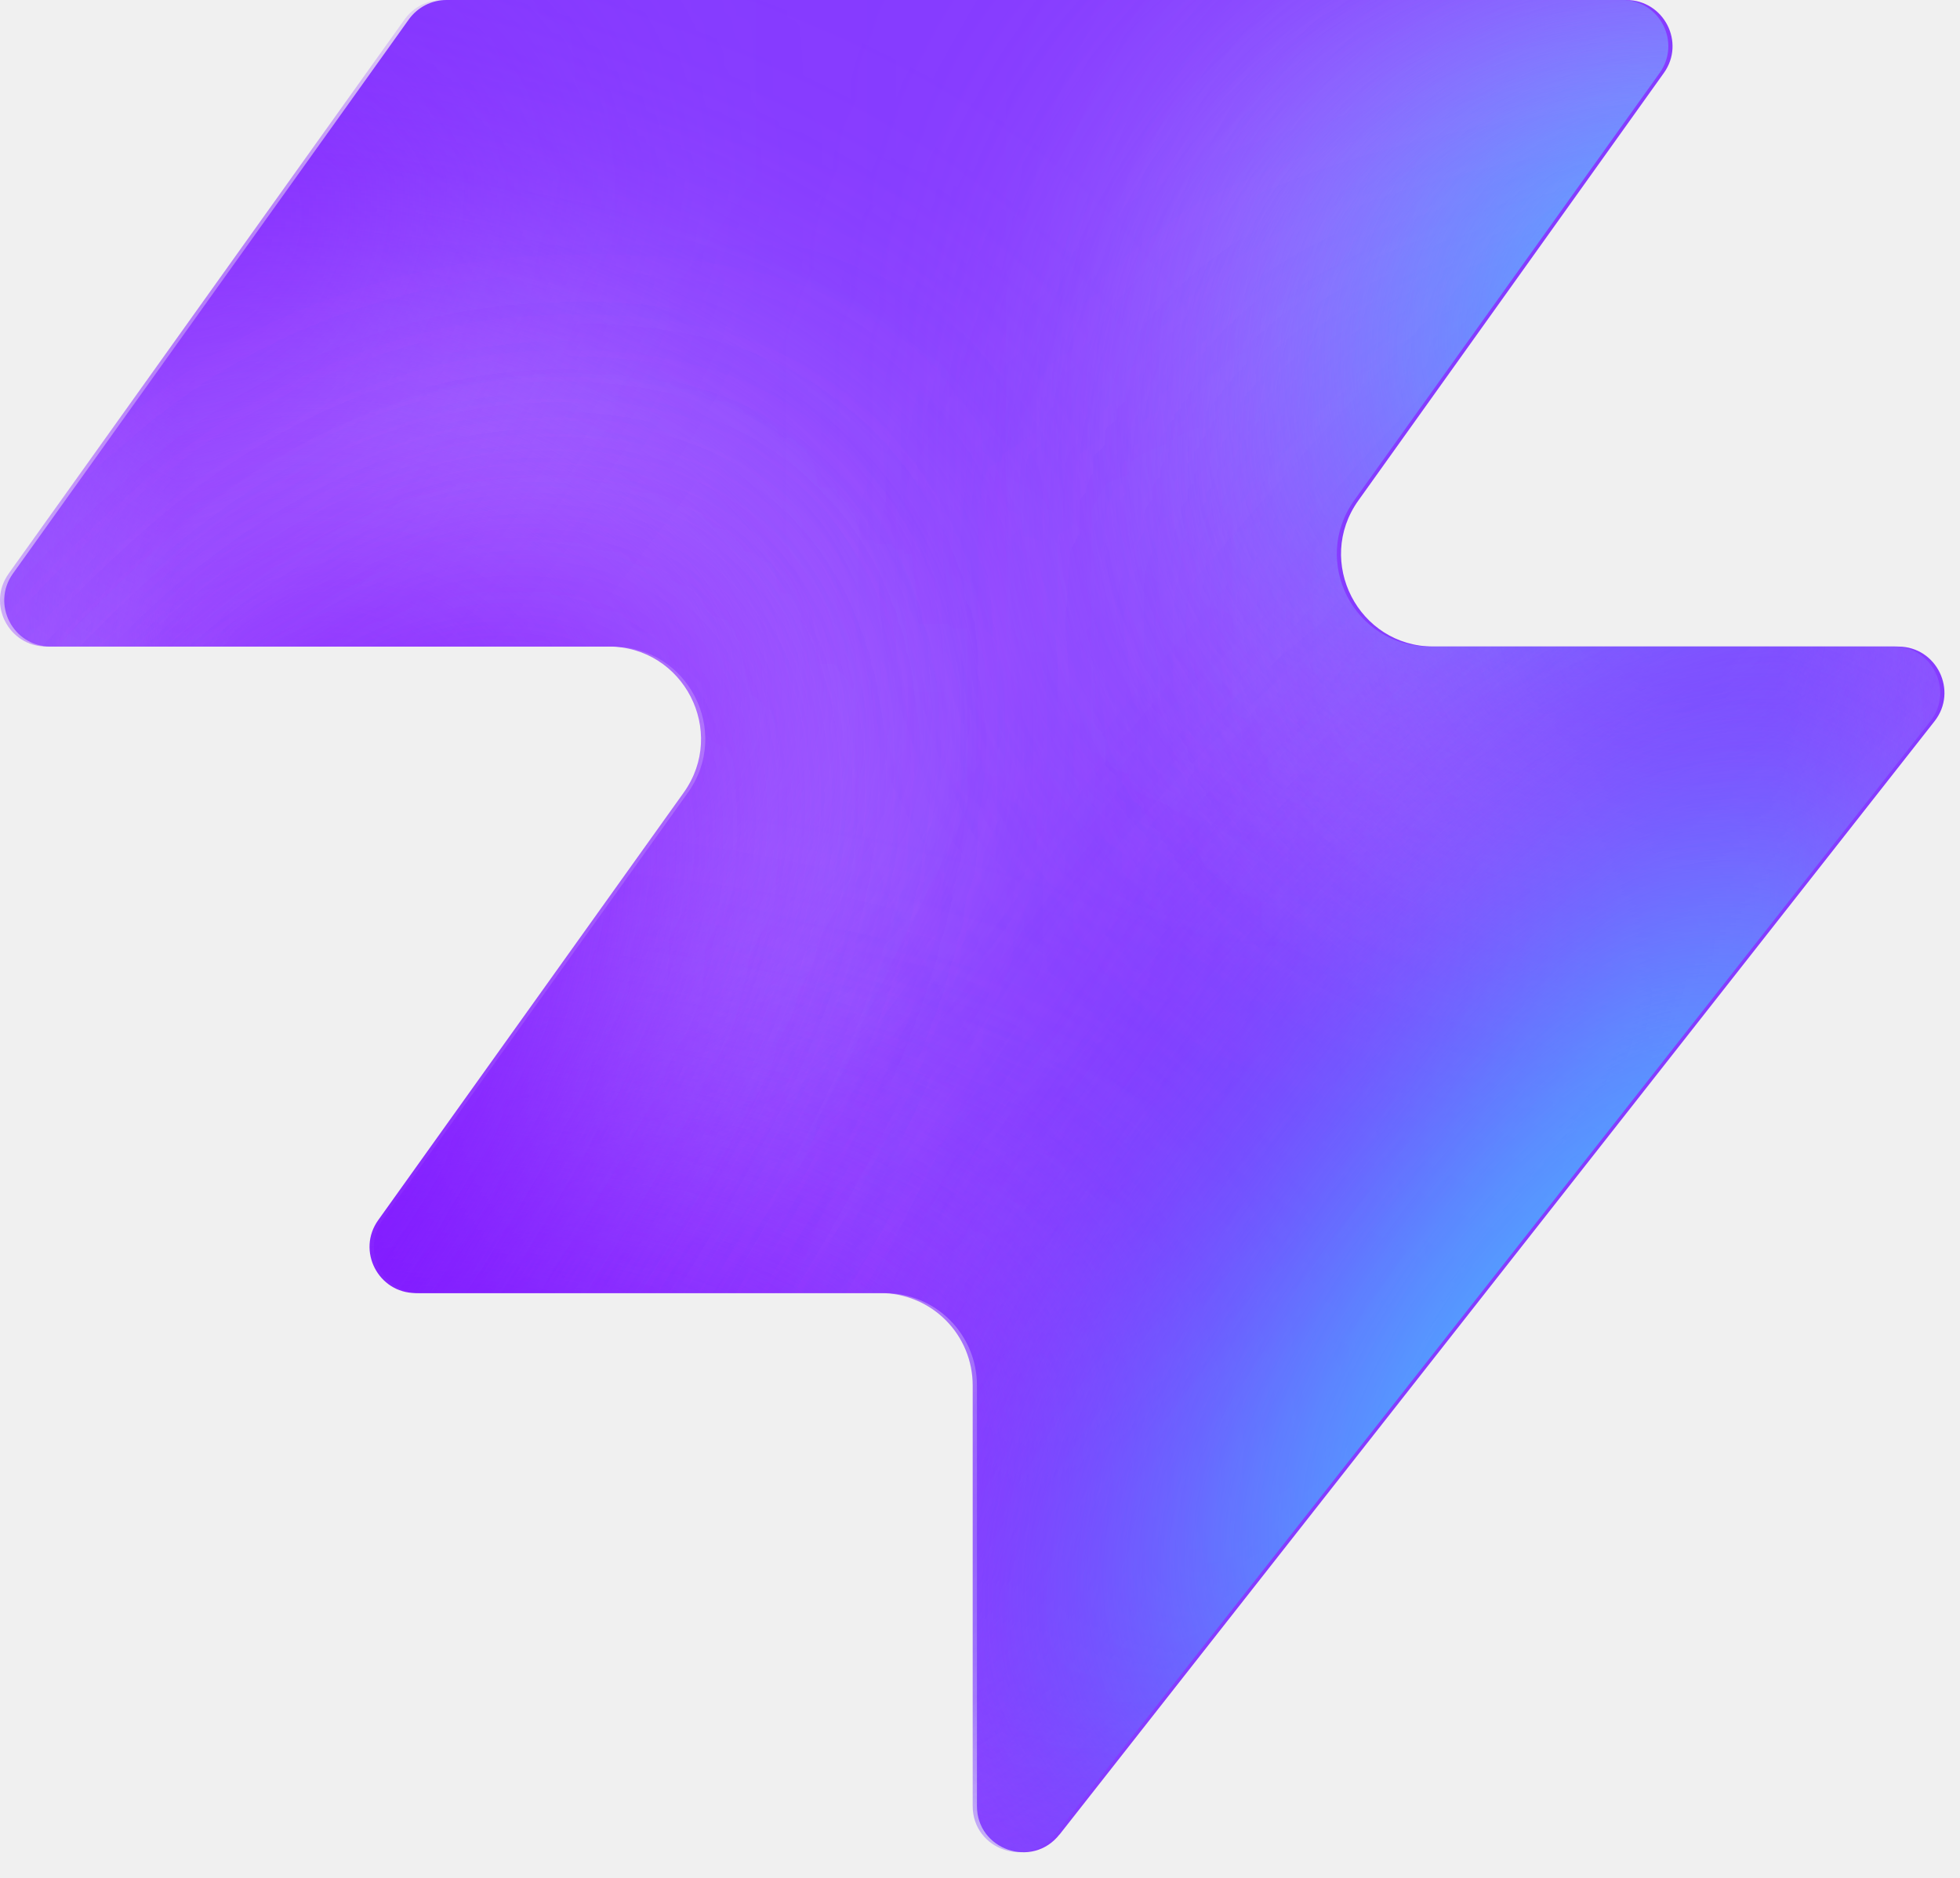
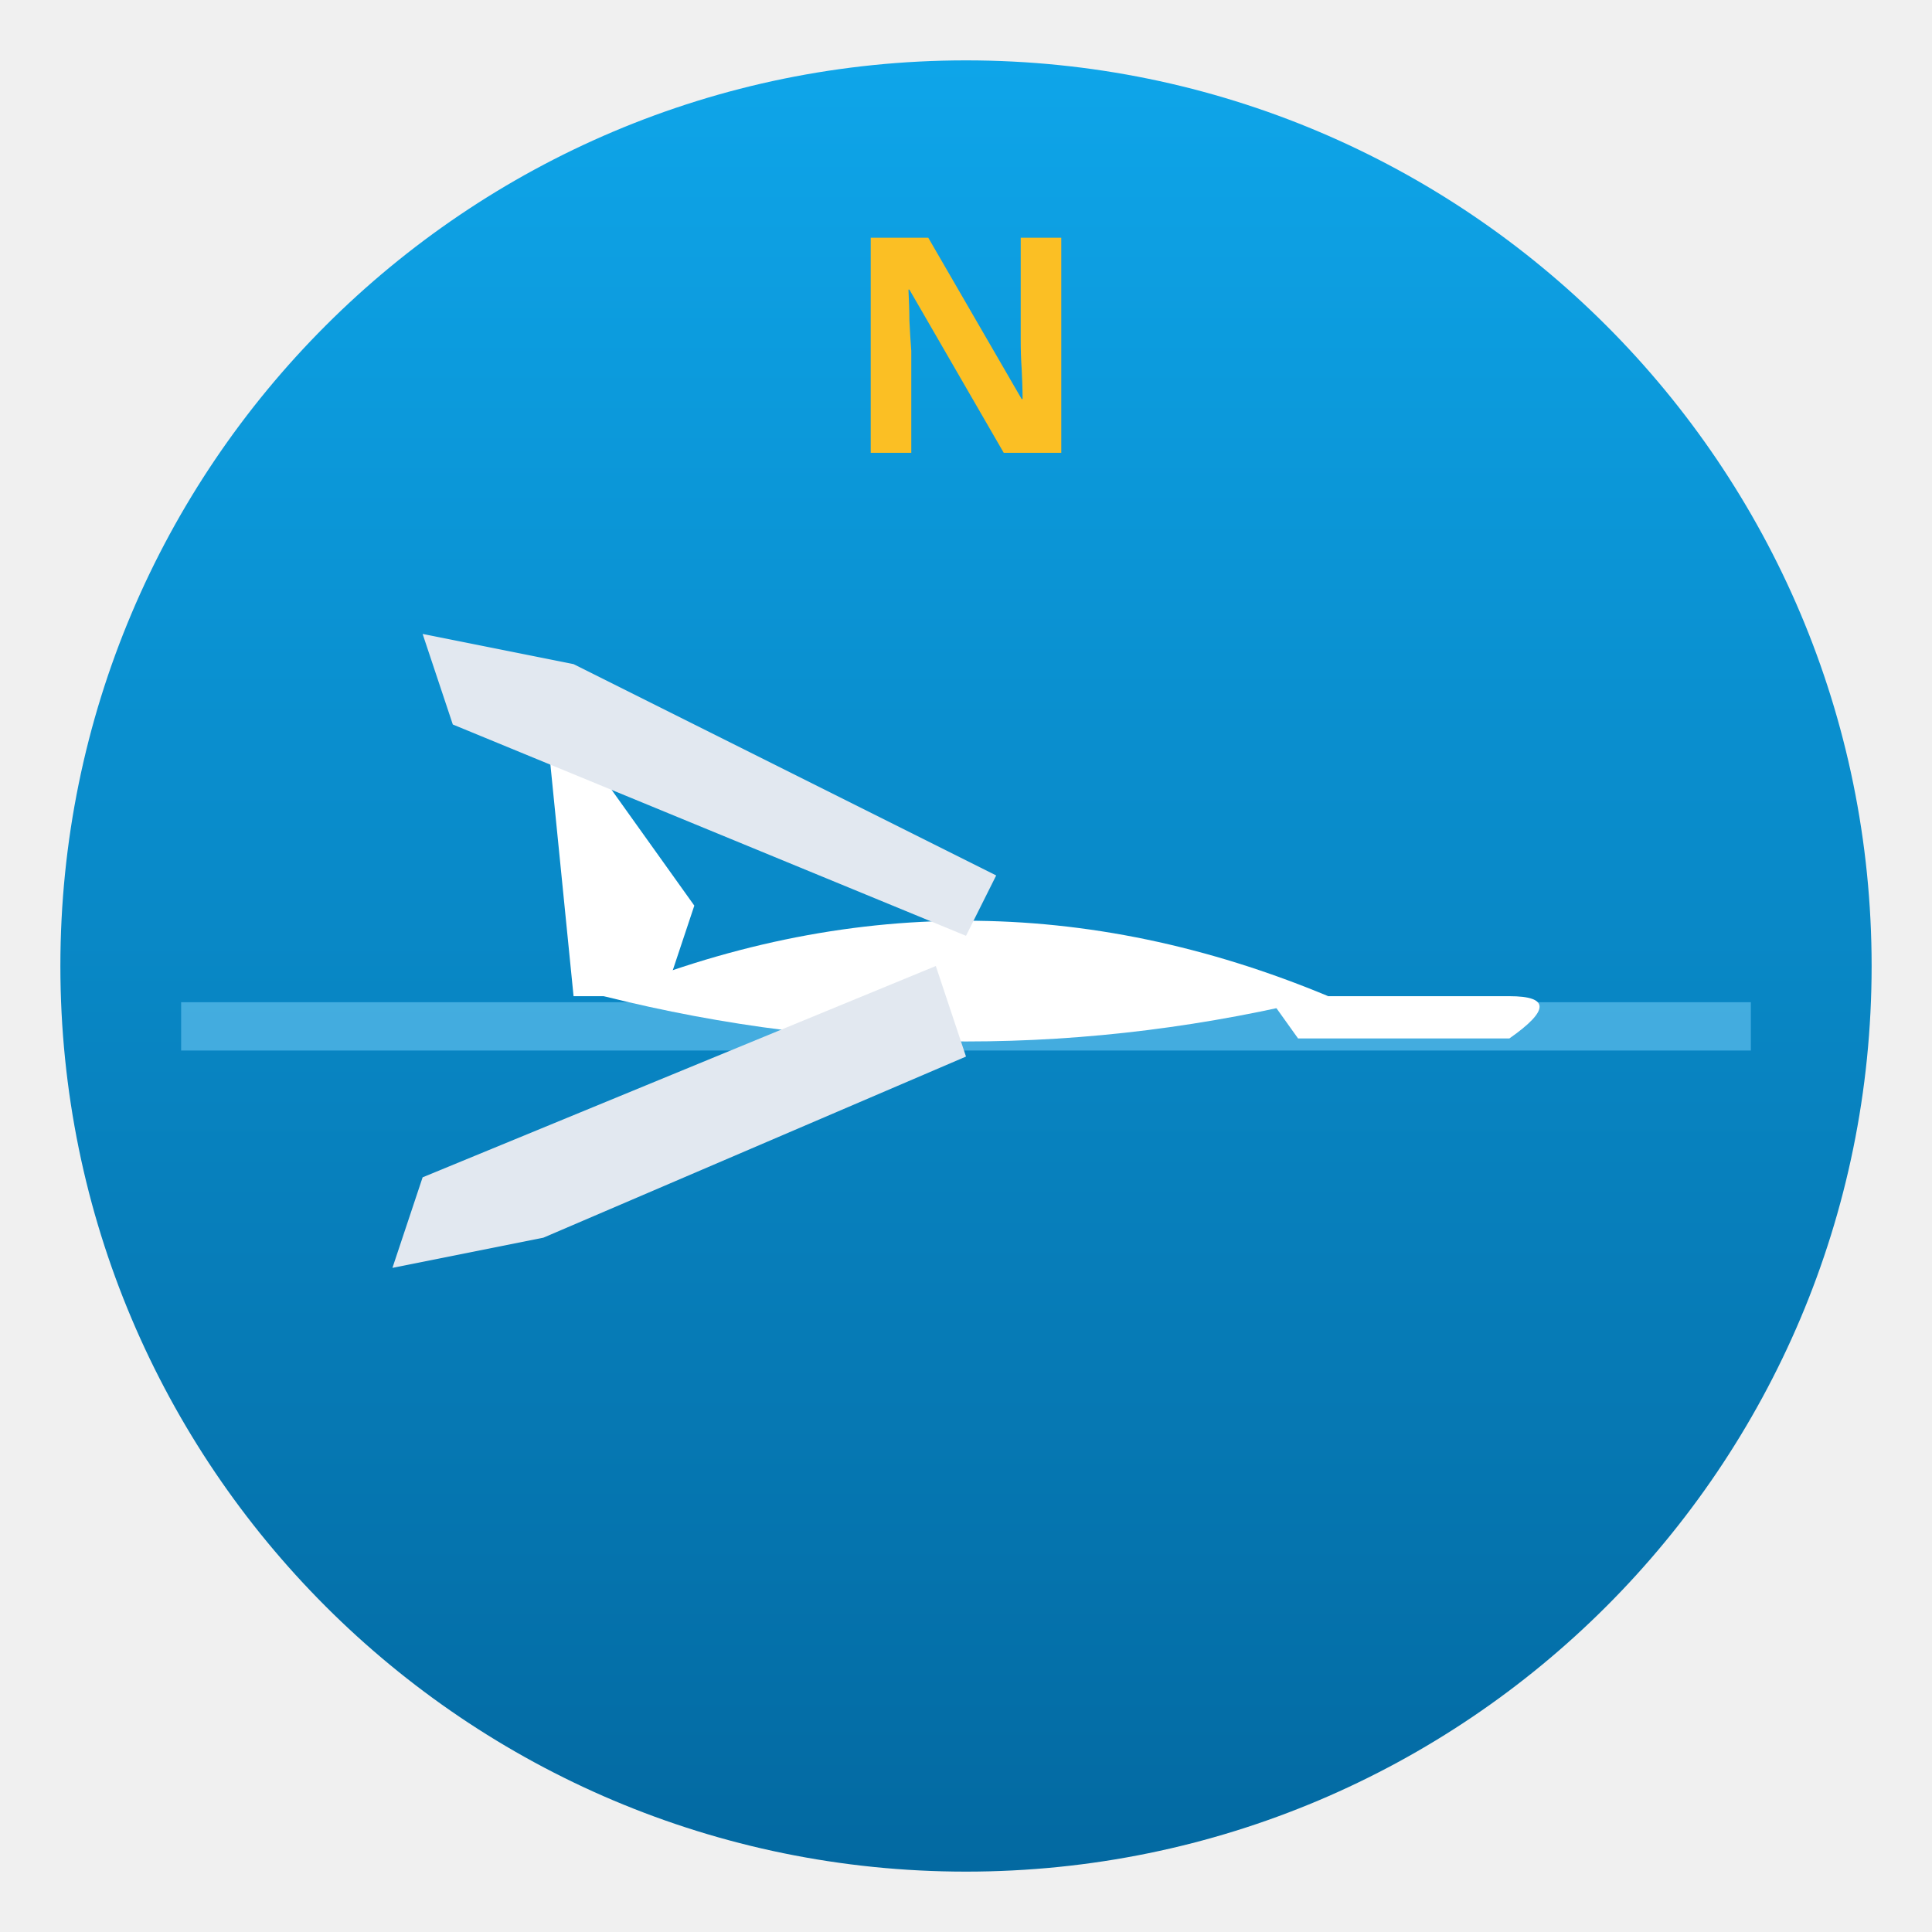
- <svg xmlns="http://www.w3.org/2000/svg" width="48" height="46" fill="none" viewBox="0 0 48 46">
-   <path fill="#863bff" d="M25.946 44.938c-.664.845-2.021.375-2.021-.698V33.937a2.26 2.26 0 0 0-2.262-2.262H10.287c-.92 0-1.456-1.04-.92-1.788l7.48-10.471c1.07-1.497 0-3.578-1.842-3.578H1.237c-.92 0-1.456-1.04-.92-1.788L10.013.474c.214-.297.556-.474.92-.474h28.894c.92 0 1.456 1.04.92 1.788l-7.48 10.471c-1.07 1.498 0 3.579 1.842 3.579h11.377c.943 0 1.473 1.088.89 1.83L25.947 44.94z" style="fill:#863bff;fill:color(display-p3 .525 .23 1);fill-opacity:1" />
-   <mask id="a" width="48" height="46" x="0" y="0" maskUnits="userSpaceOnUse" style="mask-type:alpha">
-     <path fill="#000" d="M25.842 44.938c-.664.844-2.021.375-2.021-.698V33.937a2.26 2.26 0 0 0-2.262-2.262H10.183c-.92 0-1.456-1.04-.92-1.788l7.48-10.471c1.07-1.498 0-3.579-1.842-3.579H1.133c-.92 0-1.456-1.04-.92-1.787L9.91.473c.214-.297.556-.474.92-.474h28.894c.92 0 1.456 1.04.92 1.788l-7.48 10.471c-1.07 1.498 0 3.578 1.842 3.578h11.377c.943 0 1.473 1.088.89 1.832L25.843 44.94z" style="fill:#000;fill-opacity:1" />
-   </mask>
-   <g mask="url(#a)">
-     <g filter="url(#b)">
-       <ellipse cx="5.508" cy="14.704" fill="#ede6ff" rx="5.508" ry="14.704" style="fill:#ede6ff;fill:color(display-p3 .927 .903 1);fill-opacity:1" transform="matrix(.00324 1 1 -.00324 -4.47 31.516)" />
-     </g>
-     <g filter="url(#c)">
-       <ellipse cx="10.399" cy="29.851" fill="#ede6ff" rx="10.399" ry="29.851" style="fill:#ede6ff;fill:color(display-p3 .927 .903 1);fill-opacity:1" transform="matrix(.00324 1 1 -.00324 -39.328 7.883)" />
-     </g>
-     <g filter="url(#d)">
-       <ellipse cx="5.508" cy="30.487" fill="#7e14ff" rx="5.508" ry="30.487" style="fill:#7e14ff;fill:color(display-p3 .492 .077 1);fill-opacity:1" transform="rotate(89.814 -25.913 -14.639)scale(1 -1)" />
-     </g>
-     <g filter="url(#e)">
-       <ellipse cx="5.508" cy="30.599" fill="#7e14ff" rx="5.508" ry="30.599" style="fill:#7e14ff;fill:color(display-p3 .492 .077 1);fill-opacity:1" transform="rotate(89.814 -32.644 -3.334)scale(1 -1)" />
-     </g>
-     <g filter="url(#f)">
-       <ellipse cx="5.508" cy="30.599" fill="#7e14ff" rx="5.508" ry="30.599" style="fill:#7e14ff;fill:color(display-p3 .492 .077 1);fill-opacity:1" transform="matrix(.00324 1 1 -.00324 -34.34 30.47)" />
-     </g>
-     <g filter="url(#g)">
-       <ellipse cx="14.072" cy="22.078" fill="#ede6ff" rx="14.072" ry="22.078" style="fill:#ede6ff;fill:color(display-p3 .927 .903 1);fill-opacity:1" transform="rotate(93.35 24.506 48.493)scale(-1 1)" />
-     </g>
-     <g filter="url(#h)">
-       <ellipse cx="3.47" cy="21.501" fill="#7e14ff" rx="3.47" ry="21.501" style="fill:#7e14ff;fill:color(display-p3 .492 .077 1);fill-opacity:1" transform="rotate(89.009 28.708 47.59)scale(-1 1)" />
-     </g>
-     <g filter="url(#i)">
-       <ellipse cx="3.47" cy="21.501" fill="#7e14ff" rx="3.47" ry="21.501" style="fill:#7e14ff;fill:color(display-p3 .492 .077 1);fill-opacity:1" transform="rotate(89.009 28.708 47.59)scale(-1 1)" />
-     </g>
-     <g filter="url(#j)">
-       <ellipse cx=".387" cy="8.972" fill="#7e14ff" rx="4.407" ry="29.108" style="fill:#7e14ff;fill:color(display-p3 .492 .077 1);fill-opacity:1" transform="rotate(39.51 .387 8.972)" />
-     </g>
-     <g filter="url(#k)">
-       <ellipse cx="47.523" cy="-6.092" fill="#7e14ff" rx="4.407" ry="29.108" style="fill:#7e14ff;fill:color(display-p3 .492 .077 1);fill-opacity:1" transform="rotate(37.892 47.523 -6.092)" />
-     </g>
-     <g filter="url(#l)">
-       <ellipse cx="41.412" cy="6.333" fill="#47bfff" rx="5.971" ry="9.665" style="fill:#47bfff;fill:color(display-p3 .28 .748 1);fill-opacity:1" transform="rotate(37.892 41.412 6.333)" />
-     </g>
-     <g filter="url(#m)">
-       <ellipse cx="-1.879" cy="38.332" fill="#7e14ff" rx="4.407" ry="29.108" style="fill:#7e14ff;fill:color(display-p3 .492 .077 1);fill-opacity:1" transform="rotate(37.892 -1.88 38.332)" />
-     </g>
-     <g filter="url(#n)">
-       <ellipse cx="-1.879" cy="38.332" fill="#7e14ff" rx="4.407" ry="29.108" style="fill:#7e14ff;fill:color(display-p3 .492 .077 1);fill-opacity:1" transform="rotate(37.892 -1.88 38.332)" />
-     </g>
-     <g filter="url(#o)">
-       <ellipse cx="35.651" cy="29.907" fill="#7e14ff" rx="4.407" ry="29.108" style="fill:#7e14ff;fill:color(display-p3 .492 .077 1);fill-opacity:1" transform="rotate(37.892 35.651 29.907)" />
-     </g>
-     <g filter="url(#p)">
-       <ellipse cx="38.418" cy="32.4" fill="#47bfff" rx="5.971" ry="15.297" style="fill:#47bfff;fill:color(display-p3 .28 .748 1);fill-opacity:1" transform="rotate(37.892 38.418 32.4)" />
-     </g>
-   </g>
+ <svg xmlns="http://www.w3.org/2000/svg" viewBox="0 0 32 32">
  <defs>
-     <filter id="b" width="60.045" height="41.654" x="-19.77" y="16.149" color-interpolation-filters="sRGB" filterUnits="userSpaceOnUse">
-       <feFlood flood-opacity="0" result="BackgroundImageFix" />
-       <feBlend in="SourceGraphic" in2="BackgroundImageFix" result="shape" />
-       <feGaussianBlur result="effect1_foregroundBlur_2002_17158" stdDeviation="7.659" />
-     </filter>
-     <filter id="c" width="90.34" height="51.437" x="-54.613" y="-7.533" color-interpolation-filters="sRGB" filterUnits="userSpaceOnUse">
-       <feFlood flood-opacity="0" result="BackgroundImageFix" />
-       <feBlend in="SourceGraphic" in2="BackgroundImageFix" result="shape" />
-       <feGaussianBlur result="effect1_foregroundBlur_2002_17158" stdDeviation="7.659" />
-     </filter>
-     <filter id="d" width="79.355" height="29.4" x="-49.64" y="2.03" color-interpolation-filters="sRGB" filterUnits="userSpaceOnUse">
-       <feFlood flood-opacity="0" result="BackgroundImageFix" />
-       <feBlend in="SourceGraphic" in2="BackgroundImageFix" result="shape" />
-       <feGaussianBlur result="effect1_foregroundBlur_2002_17158" stdDeviation="4.596" />
-     </filter>
-     <filter id="e" width="79.579" height="29.4" x="-45.045" y="20.029" color-interpolation-filters="sRGB" filterUnits="userSpaceOnUse">
-       <feFlood flood-opacity="0" result="BackgroundImageFix" />
-       <feBlend in="SourceGraphic" in2="BackgroundImageFix" result="shape" />
-       <feGaussianBlur result="effect1_foregroundBlur_2002_17158" stdDeviation="4.596" />
-     </filter>
-     <filter id="f" width="79.579" height="29.4" x="-43.513" y="21.178" color-interpolation-filters="sRGB" filterUnits="userSpaceOnUse">
-       <feFlood flood-opacity="0" result="BackgroundImageFix" />
-       <feBlend in="SourceGraphic" in2="BackgroundImageFix" result="shape" />
-       <feGaussianBlur result="effect1_foregroundBlur_2002_17158" stdDeviation="4.596" />
-     </filter>
-     <filter id="g" width="74.749" height="58.852" x="15.756" y="-17.901" color-interpolation-filters="sRGB" filterUnits="userSpaceOnUse">
-       <feFlood flood-opacity="0" result="BackgroundImageFix" />
-       <feBlend in="SourceGraphic" in2="BackgroundImageFix" result="shape" />
-       <feGaussianBlur result="effect1_foregroundBlur_2002_17158" stdDeviation="7.659" />
-     </filter>
-     <filter id="h" width="61.377" height="25.362" x="23.548" y="2.284" color-interpolation-filters="sRGB" filterUnits="userSpaceOnUse">
-       <feFlood flood-opacity="0" result="BackgroundImageFix" />
-       <feBlend in="SourceGraphic" in2="BackgroundImageFix" result="shape" />
-       <feGaussianBlur result="effect1_foregroundBlur_2002_17158" stdDeviation="4.596" />
-     </filter>
-     <filter id="i" width="61.377" height="25.362" x="23.548" y="2.284" color-interpolation-filters="sRGB" filterUnits="userSpaceOnUse">
-       <feFlood flood-opacity="0" result="BackgroundImageFix" />
-       <feBlend in="SourceGraphic" in2="BackgroundImageFix" result="shape" />
-       <feGaussianBlur result="effect1_foregroundBlur_2002_17158" stdDeviation="4.596" />
-     </filter>
-     <filter id="j" width="56.045" height="63.649" x="-27.636" y="-22.853" color-interpolation-filters="sRGB" filterUnits="userSpaceOnUse">
-       <feFlood flood-opacity="0" result="BackgroundImageFix" />
-       <feBlend in="SourceGraphic" in2="BackgroundImageFix" result="shape" />
-       <feGaussianBlur result="effect1_foregroundBlur_2002_17158" stdDeviation="4.596" />
-     </filter>
-     <filter id="k" width="54.814" height="64.646" x="20.116" y="-38.415" color-interpolation-filters="sRGB" filterUnits="userSpaceOnUse">
-       <feFlood flood-opacity="0" result="BackgroundImageFix" />
-       <feBlend in="SourceGraphic" in2="BackgroundImageFix" result="shape" />
-       <feGaussianBlur result="effect1_foregroundBlur_2002_17158" stdDeviation="4.596" />
-     </filter>
-     <filter id="l" width="33.541" height="35.313" x="24.641" y="-11.323" color-interpolation-filters="sRGB" filterUnits="userSpaceOnUse">
-       <feFlood flood-opacity="0" result="BackgroundImageFix" />
-       <feBlend in="SourceGraphic" in2="BackgroundImageFix" result="shape" />
-       <feGaussianBlur result="effect1_foregroundBlur_2002_17158" stdDeviation="4.596" />
-     </filter>
-     <filter id="m" width="54.814" height="64.646" x="-29.286" y="6.009" color-interpolation-filters="sRGB" filterUnits="userSpaceOnUse">
-       <feFlood flood-opacity="0" result="BackgroundImageFix" />
-       <feBlend in="SourceGraphic" in2="BackgroundImageFix" result="shape" />
-       <feGaussianBlur result="effect1_foregroundBlur_2002_17158" stdDeviation="4.596" />
-     </filter>
-     <filter id="n" width="54.814" height="64.646" x="-29.286" y="6.009" color-interpolation-filters="sRGB" filterUnits="userSpaceOnUse">
-       <feFlood flood-opacity="0" result="BackgroundImageFix" />
-       <feBlend in="SourceGraphic" in2="BackgroundImageFix" result="shape" />
-       <feGaussianBlur result="effect1_foregroundBlur_2002_17158" stdDeviation="4.596" />
-     </filter>
-     <filter id="o" width="54.814" height="64.646" x="8.244" y="-2.416" color-interpolation-filters="sRGB" filterUnits="userSpaceOnUse">
-       <feFlood flood-opacity="0" result="BackgroundImageFix" />
-       <feBlend in="SourceGraphic" in2="BackgroundImageFix" result="shape" />
-       <feGaussianBlur result="effect1_foregroundBlur_2002_17158" stdDeviation="4.596" />
-     </filter>
-     <filter id="p" width="39.409" height="43.623" x="18.713" y="10.588" color-interpolation-filters="sRGB" filterUnits="userSpaceOnUse">
-       <feFlood flood-opacity="0" result="BackgroundImageFix" />
-       <feBlend in="SourceGraphic" in2="BackgroundImageFix" result="shape" />
-       <feGaussianBlur result="effect1_foregroundBlur_2002_17158" stdDeviation="4.596" />
-     </filter>
+     <linearGradient id="g" x1="0" y1="0" x2="0" y2="1">
+       <stop offset="0%" stop-color="#0ea5e9" />
+       <stop offset="100%" stop-color="#0369a1" />
+     </linearGradient>
  </defs>
+   <circle cx="16" cy="16" r="15" fill="url(#g)" />
+   <line x1="3" y1="17" x2="29" y2="17" stroke="#7dd3fc" stroke-width="0.8" opacity="0.5" />
+   <path d="M10 16.5 Q16 14 22 16.5 Q16 18 10 16.5Z" fill="white" />
+   <path d="M21 16.5 L25 16.5 Q26 16.5 25 17.2 L21.5 17.2Z" fill="white" />
+   <path d="M11 16.5 L9.5 16.5 L9 11.5 L11.5 15Z" fill="white" />
+   <path d="M15.5 16 L7 19.5 L6.5 21 L9 20.5 L16 17.5Z" fill="#e2e8f0" />
+   <path d="M16 15.5 L7.5 12 L7 10.5 L9.5 11 L16.5 14.5Z" fill="#e2e8f0" />
+   <text x="16" y="7.5" text-anchor="middle" font-family="system-ui,sans-serif" font-size="5" font-weight="700" fill="#fbbf24">N</text>
</svg>
